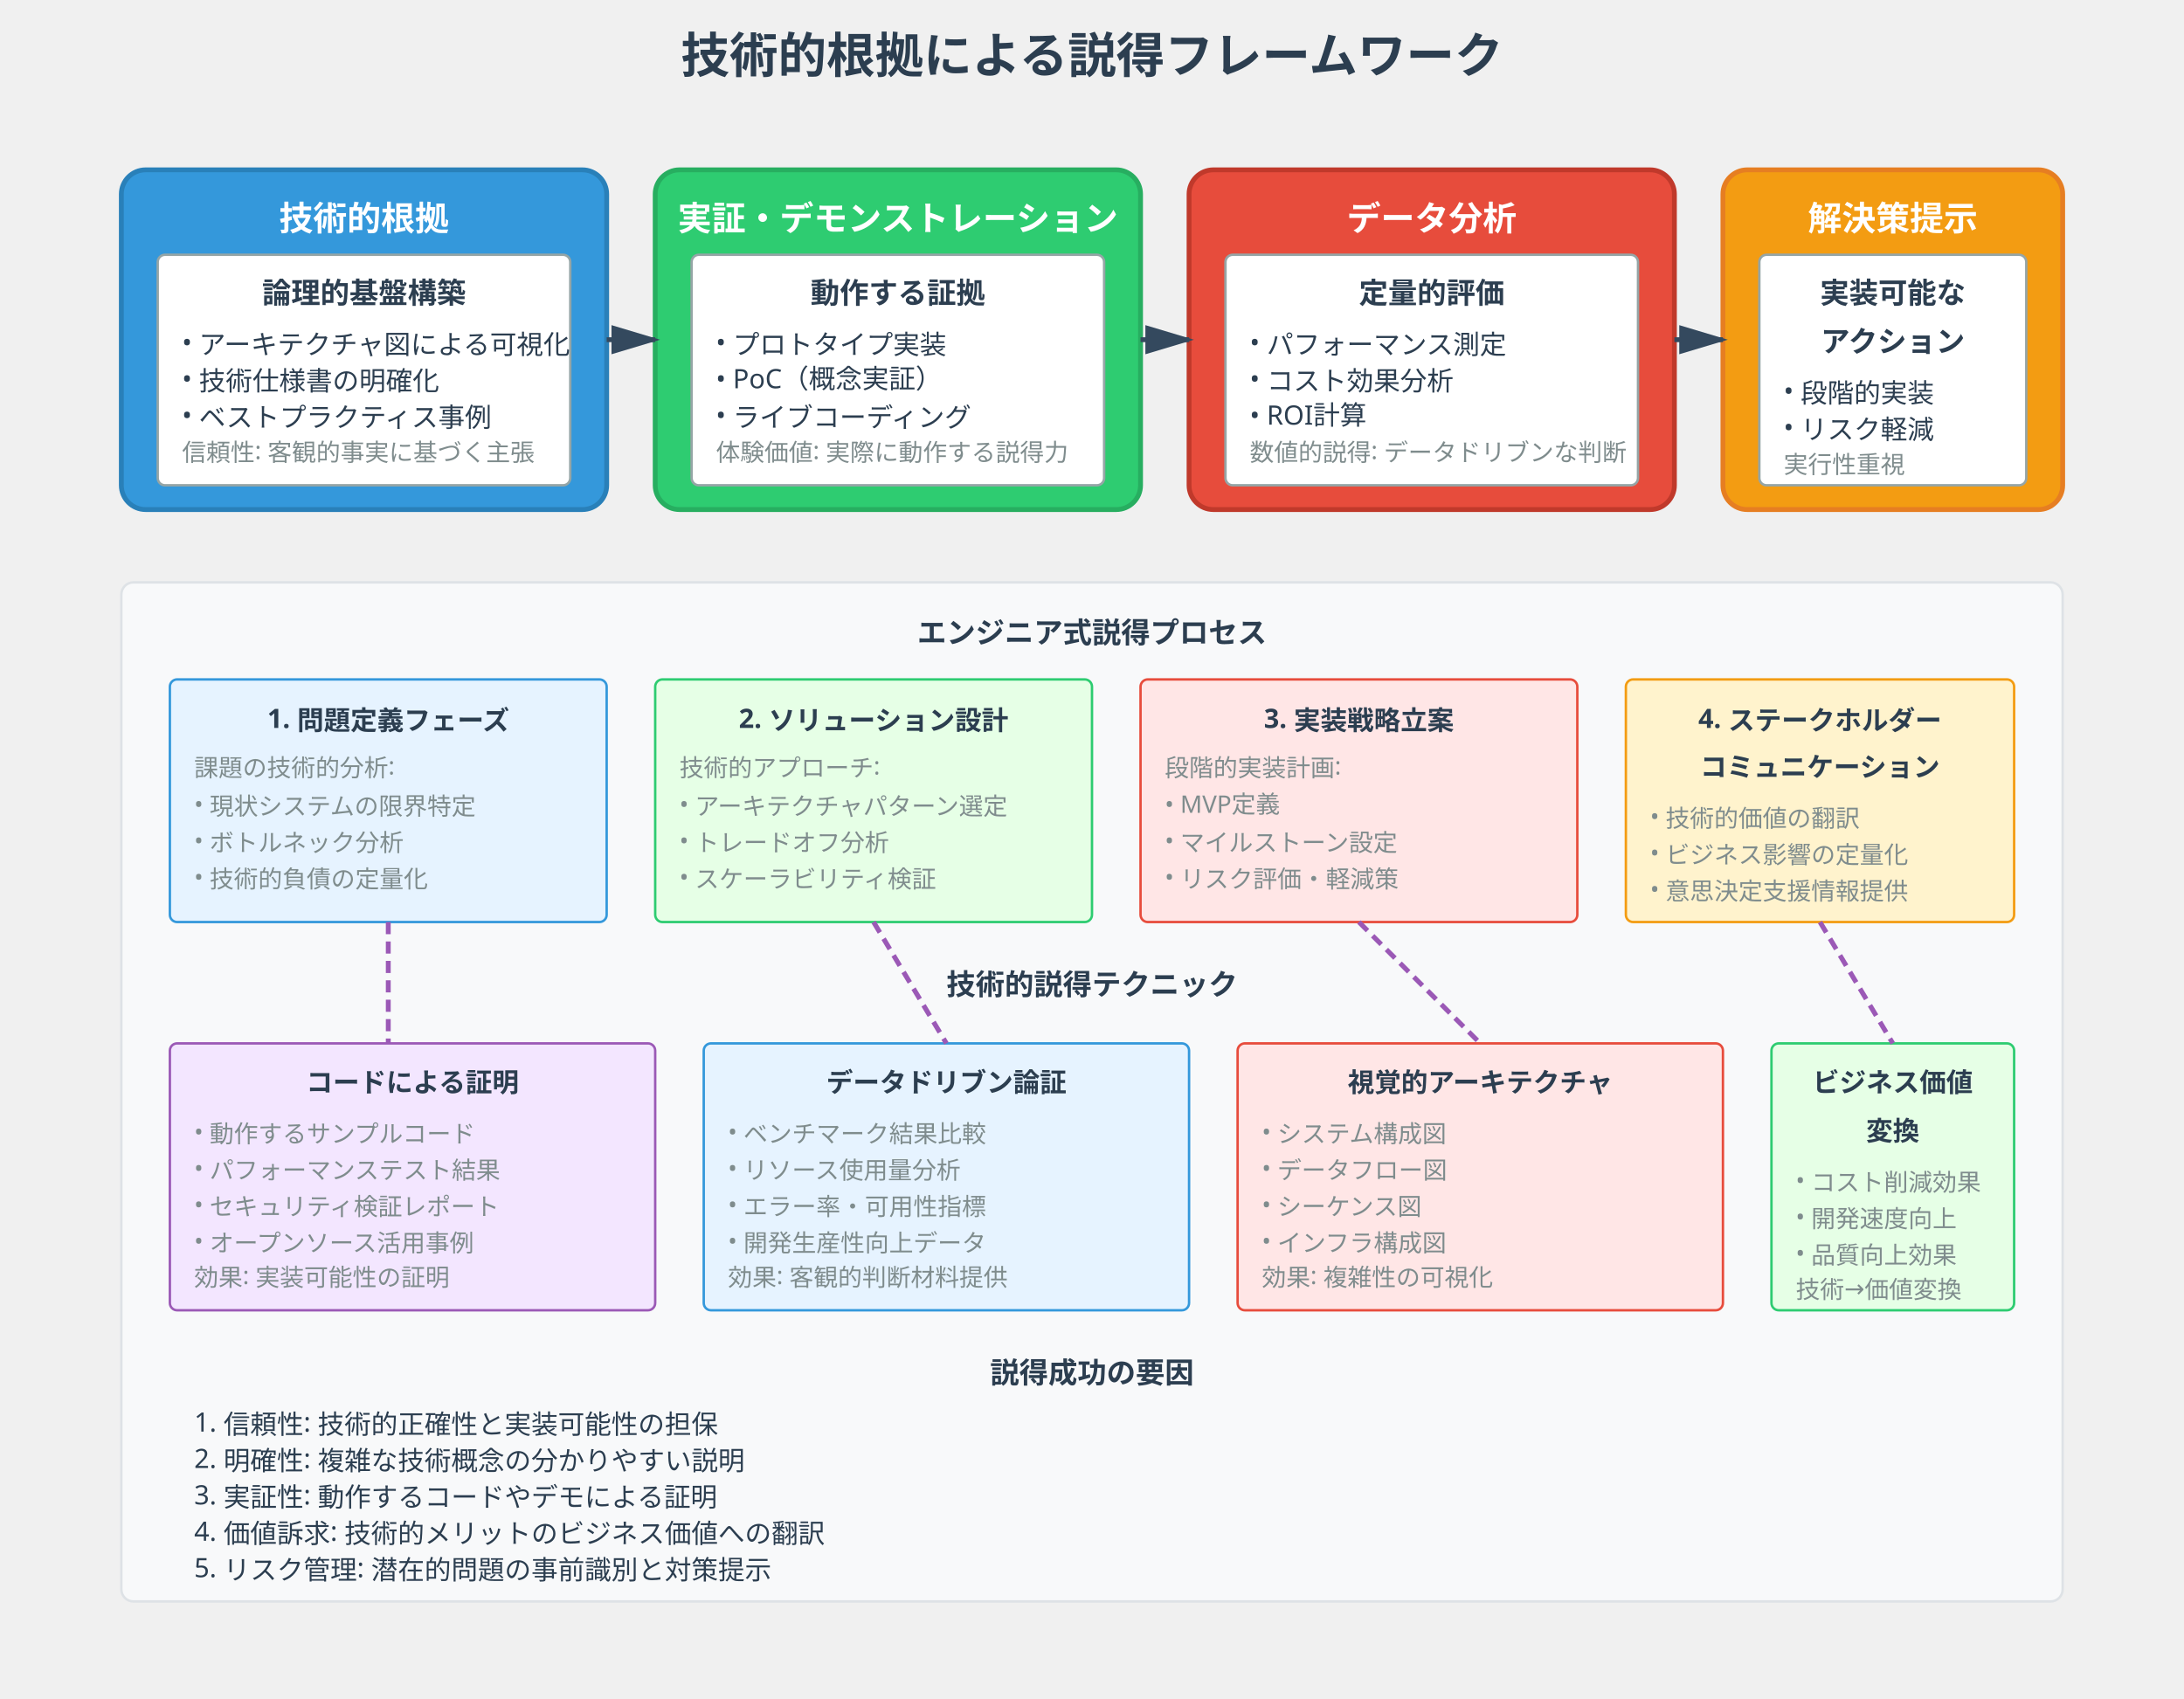
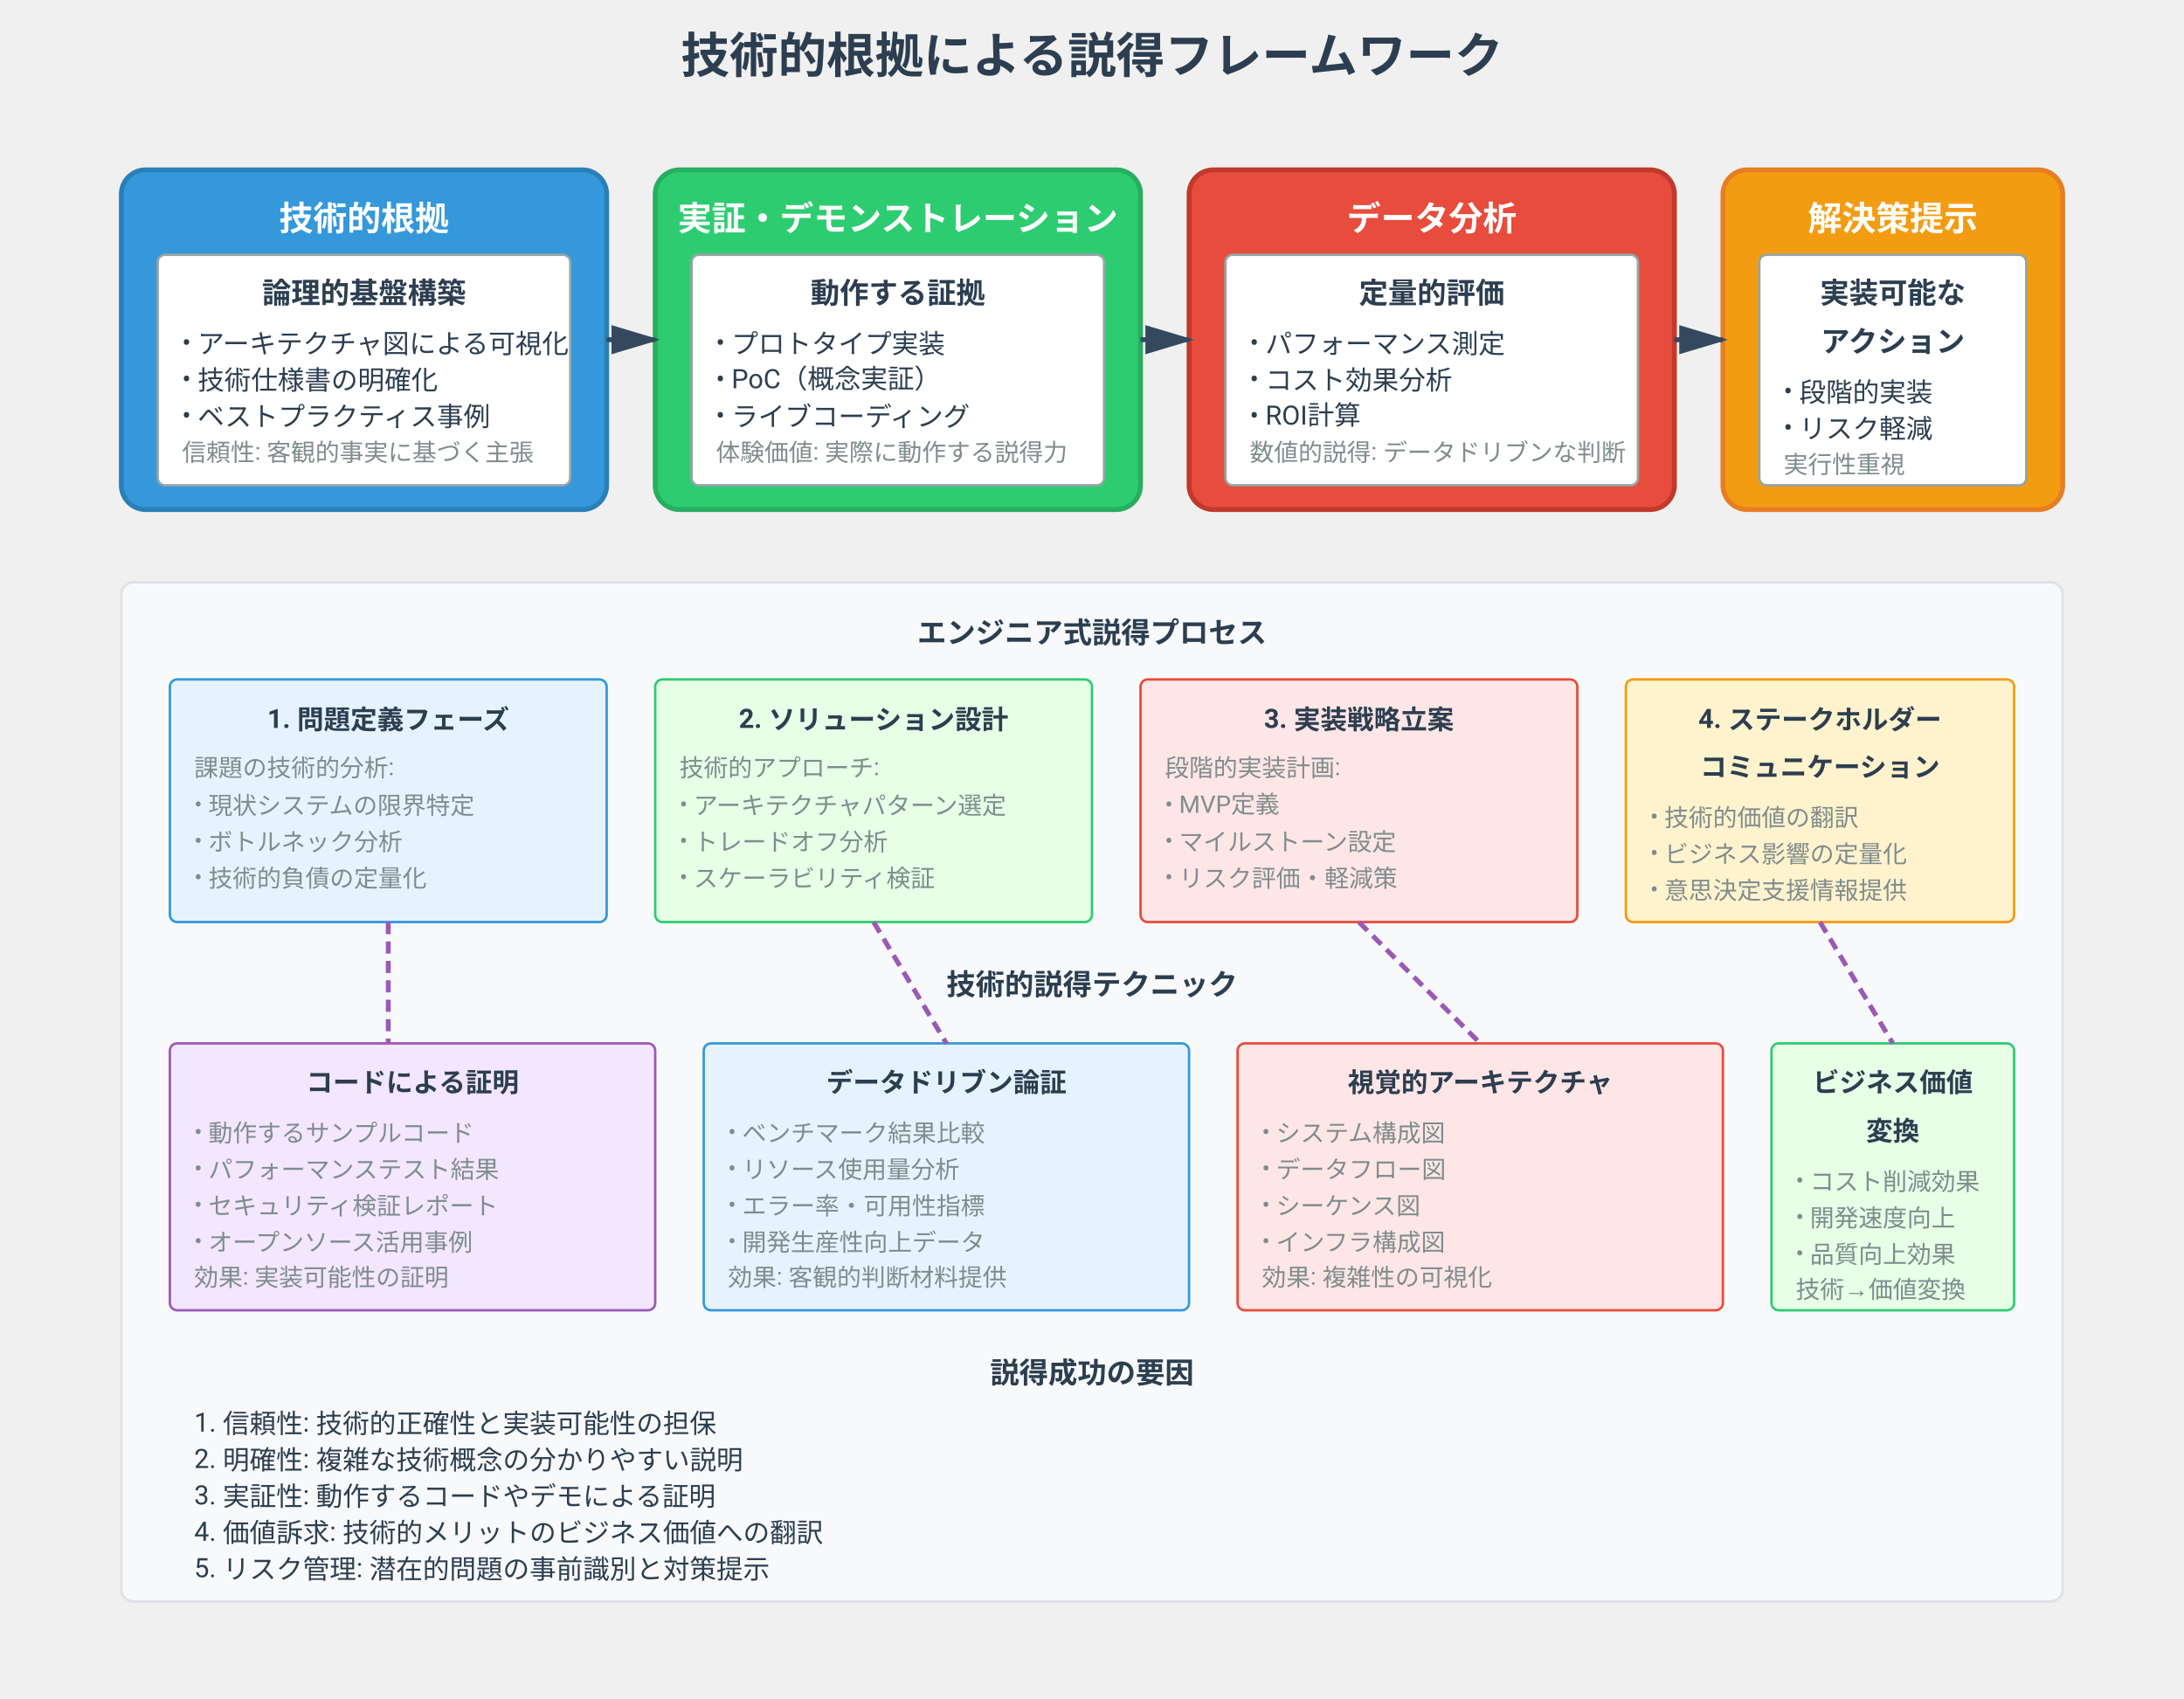
<svg xmlns="http://www.w3.org/2000/svg" width="900" height="700" viewBox="0 0 900 700">
  <defs>
    <style>
-       .title { font-family: 'Noto Sans JP', sans-serif; font-size: 20px; font-weight: bold; fill: #2c3e50; }
-       .layer-title { font-family: 'Noto Sans JP', sans-serif; font-size: 14px; font-weight: bold; fill: #fff; }
-       .component-title { font-family: 'Noto Sans JP', sans-serif; font-size: 12px; font-weight: bold; fill: #2c3e50; }
-       .text-content { font-family: 'Noto Sans JP', sans-serif; font-size: 11px; fill: #2c3e50; }
-       .small-text { font-family: 'Noto Sans JP', sans-serif; font-size: 10px; fill: #7f8c8d; }
+       .title { font-family: -apple-system, BlinkMacSystemFont, 'Segoe UI', Roboto, 'Helvetica Neue', Arial, 'Noto Sans', sans-serif, 'Apple Color Emoji', 'Segoe UI Emoji', 'Segoe UI Symbol', 'Noto Color Emoji'; font-size: 20px; font-weight: bold; fill: #2c3e50; }
+       .layer-title { font-family: -apple-system, BlinkMacSystemFont, 'Segoe UI', Roboto, 'Helvetica Neue', Arial, 'Noto Sans', sans-serif, 'Apple Color Emoji', 'Segoe UI Emoji', 'Segoe UI Symbol', 'Noto Color Emoji'; font-size: 14px; font-weight: bold; fill: #fff; }
+       .component-title { font-family: -apple-system, BlinkMacSystemFont, 'Segoe UI', Roboto, 'Helvetica Neue', Arial, 'Noto Sans', sans-serif, 'Apple Color Emoji', 'Segoe UI Emoji', 'Segoe UI Symbol', 'Noto Color Emoji'; font-size: 12px; font-weight: bold; fill: #2c3e50; }
+       .text-content { font-family: -apple-system, BlinkMacSystemFont, 'Segoe UI', Roboto, 'Helvetica Neue', Arial, 'Noto Sans', sans-serif, 'Apple Color Emoji', 'Segoe UI Emoji', 'Segoe UI Symbol', 'Noto Color Emoji'; font-size: 11px; fill: #2c3e50; }
+       .small-text { font-family: -apple-system, BlinkMacSystemFont, 'Segoe UI', Roboto, 'Helvetica Neue', Arial, 'Noto Sans', sans-serif, 'Apple Color Emoji', 'Segoe UI Emoji', 'Segoe UI Symbol', 'Noto Color Emoji'; font-size: 10px; fill: #7f8c8d; }
      .evidence-box { fill: #3498db; stroke: #2980b9; stroke-width: 2; }
      .demo-box { fill: #2ecc71; stroke: #27ae60; stroke-width: 2; }
      .data-box { fill: #e74c3c; stroke: #c0392b; stroke-width: 2; }
      .solution-box { fill: #f39c12; stroke: #e67e22; stroke-width: 2; }
      .component { fill: #fff; stroke: #95a5a6; stroke-width: 1; }
      .flow-arrow { stroke: #34495e; stroke-width: 2; fill: none; marker-end: url(#arrowhead); }
      .persuasion-line { stroke: #9b59b6; stroke-width: 2; stroke-dasharray: 5,3; fill: none; }
    </style>
    <marker id="arrowhead" markerWidth="10" markerHeight="10" refX="9" refY="3" orient="auto">
      <polygon points="0 0, 10 3, 0 6" fill="#34495e" />
    </marker>
  </defs>
  <text x="450" y="30" class="title" text-anchor="middle">技術的根拠による説得フレームワーク</text>
  <g id="evidence">
    <rect x="50" y="70" width="200" height="140" class="evidence-box" rx="10" />
    <text x="150" y="95" class="layer-title" text-anchor="middle">技術的根拠</text>
    <rect x="65" y="105" width="170" height="95" class="component" rx="3" />
    <text x="150" y="125" class="component-title" text-anchor="middle">論理的基盤構築</text>
    <text x="75" y="145" class="text-content">• アーキテクチャ図による可視化</text>
    <text x="75" y="160" class="text-content">• 技術仕様書の明確化</text>
    <text x="75" y="175" class="text-content">• ベストプラクティス事例</text>
    <text x="75" y="190" class="small-text">信頼性: 客観的事実に基づく主張</text>
  </g>
  <g id="demonstration">
    <rect x="270" y="70" width="200" height="140" class="demo-box" rx="10" />
    <text x="370" y="95" class="layer-title" text-anchor="middle">実証・デモンストレーション</text>
    <rect x="285" y="105" width="170" height="95" class="component" rx="3" />
    <text x="370" y="125" class="component-title" text-anchor="middle">動作する証拠</text>
    <text x="295" y="145" class="text-content">• プロトタイプ実装</text>
    <text x="295" y="160" class="text-content">• PoC（概念実証）</text>
    <text x="295" y="175" class="text-content">• ライブコーディング</text>
    <text x="295" y="190" class="small-text">体験価値: 実際に動作する説得力</text>
  </g>
  <g id="data">
    <rect x="490" y="70" width="200" height="140" class="data-box" rx="10" />
    <text x="590" y="95" class="layer-title" text-anchor="middle">データ分析</text>
    <rect x="505" y="105" width="170" height="95" class="component" rx="3" />
    <text x="590" y="125" class="component-title" text-anchor="middle">定量的評価</text>
    <text x="515" y="145" class="text-content">• パフォーマンス測定</text>
    <text x="515" y="160" class="text-content">• コスト効果分析</text>
    <text x="515" y="175" class="text-content">• ROI計算</text>
    <text x="515" y="190" class="small-text">数値的説得: データドリブンな判断</text>
  </g>
  <g id="solution">
    <rect x="710" y="70" width="140" height="140" class="solution-box" rx="10" />
    <text x="780" y="95" class="layer-title" text-anchor="middle">解決策提示</text>
    <rect x="725" y="105" width="110" height="95" class="component" rx="3" />
    <text x="780" y="125" class="component-title" text-anchor="middle">実装可能な</text>
    <text x="780" y="145" class="component-title" text-anchor="middle">アクション</text>
    <text x="735" y="165" class="text-content">• 段階的実装</text>
    <text x="735" y="180" class="text-content">• リスク軽減</text>
    <text x="735" y="195" class="small-text">実行性重視</text>
  </g>
  <path d="M 250 140 L 270 140" class="flow-arrow" />
  <path d="M 470 140 L 490 140" class="flow-arrow" />
  <path d="M 690 140 L 710 140" class="flow-arrow" />
  <g id="process">
    <rect x="50" y="240" width="800" height="420" fill="#f8f9fa" stroke="#dee2e6" stroke-width="1" rx="5" />
    <text x="450" y="265" class="component-title" text-anchor="middle">エンジニア式説得プロセス</text>
    <rect x="70" y="280" width="180" height="100" fill="#e6f3ff" stroke="#3498db" stroke-width="1" rx="3" />
    <text x="160" y="300" class="text-content" text-anchor="middle" font-weight="bold">1. 問題定義フェーズ</text>
    <text x="80" y="320" class="small-text">課題の技術的分析:</text>
    <text x="80" y="335" class="small-text">• 現状システムの限界特定</text>
    <text x="80" y="350" class="small-text">• ボトルネック分析</text>
    <text x="80" y="365" class="small-text">• 技術的負債の定量化</text>
    <rect x="270" y="280" width="180" height="100" fill="#e6ffe6" stroke="#2ecc71" stroke-width="1" rx="3" />
    <text x="360" y="300" class="text-content" text-anchor="middle" font-weight="bold">2. ソリューション設計</text>
    <text x="280" y="320" class="small-text">技術的アプローチ:</text>
    <text x="280" y="335" class="small-text">• アーキテクチャパターン選定</text>
    <text x="280" y="350" class="small-text">• トレードオフ分析</text>
    <text x="280" y="365" class="small-text">• スケーラビリティ検証</text>
    <rect x="470" y="280" width="180" height="100" fill="#ffe6e6" stroke="#e74c3c" stroke-width="1" rx="3" />
    <text x="560" y="300" class="text-content" text-anchor="middle" font-weight="bold">3. 実装戦略立案</text>
    <text x="480" y="320" class="small-text">段階的実装計画:</text>
    <text x="480" y="335" class="small-text">• MVP定義</text>
    <text x="480" y="350" class="small-text">• マイルストーン設定</text>
    <text x="480" y="365" class="small-text">• リスク評価・軽減策</text>
    <rect x="670" y="280" width="160" height="100" fill="#fff3cd" stroke="#f39c12" stroke-width="1" rx="3" />
    <text x="750" y="300" class="text-content" text-anchor="middle" font-weight="bold">4. ステークホルダー</text>
    <text x="750" y="320" class="text-content" text-anchor="middle" font-weight="bold">コミュニケーション</text>
    <text x="680" y="340" class="small-text">• 技術的価値の翻訳</text>
    <text x="680" y="355" class="small-text">• ビジネス影響の定量化</text>
    <text x="680" y="370" class="small-text">• 意思決定支援情報提供</text>
    <text x="450" y="410" class="component-title" text-anchor="middle">技術的説得テクニック</text>
    <rect x="70" y="430" width="200" height="110" fill="#f3e6ff" stroke="#9b59b6" stroke-width="1" rx="3" />
    <text x="170" y="450" class="text-content" text-anchor="middle" font-weight="bold">コードによる証明</text>
    <text x="80" y="470" class="small-text">• 動作するサンプルコード</text>
    <text x="80" y="485" class="small-text">• パフォーマンステスト結果</text>
    <text x="80" y="500" class="small-text">• セキュリティ検証レポート</text>
    <text x="80" y="515" class="small-text">• オープンソース活用事例</text>
    <text x="80" y="530" class="small-text">効果: 実装可能性の証明</text>
    <rect x="290" y="430" width="200" height="110" fill="#e6f3ff" stroke="#3498db" stroke-width="1" rx="3" />
    <text x="390" y="450" class="text-content" text-anchor="middle" font-weight="bold">データドリブン論証</text>
    <text x="300" y="470" class="small-text">• ベンチマーク結果比較</text>
    <text x="300" y="485" class="small-text">• リソース使用量分析</text>
    <text x="300" y="500" class="small-text">• エラー率・可用性指標</text>
    <text x="300" y="515" class="small-text">• 開発生産性向上データ</text>
    <text x="300" y="530" class="small-text">効果: 客観的判断材料提供</text>
    <rect x="510" y="430" width="200" height="110" fill="#ffe6e6" stroke="#e74c3c" stroke-width="1" rx="3" />
    <text x="610" y="450" class="text-content" text-anchor="middle" font-weight="bold">視覚的アーキテクチャ</text>
    <text x="520" y="470" class="small-text">• システム構成図</text>
    <text x="520" y="485" class="small-text">• データフロー図</text>
    <text x="520" y="500" class="small-text">• シーケンス図</text>
    <text x="520" y="515" class="small-text">• インフラ構成図</text>
    <text x="520" y="530" class="small-text">効果: 複雑性の可視化</text>
    <rect x="730" y="430" width="100" height="110" fill="#e6ffe6" stroke="#2ecc71" stroke-width="1" rx="3" />
    <text x="780" y="450" class="text-content" text-anchor="middle" font-weight="bold">ビジネス価値</text>
    <text x="780" y="470" class="text-content" text-anchor="middle" font-weight="bold">変換</text>
    <text x="740" y="490" class="small-text">• コスト削減効果</text>
    <text x="740" y="505" class="small-text">• 開発速度向上</text>
    <text x="740" y="520" class="small-text">• 品質向上効果</text>
    <text x="740" y="535" class="small-text">技術→価値変換</text>
    <text x="450" y="570" class="component-title" text-anchor="middle">説得成功の要因</text>
    <text x="80" y="590" class="text-content">1. 信頼性: 技術的正確性と実装可能性の担保</text>
    <text x="80" y="605" class="text-content">2. 明確性: 複雑な技術概念の分かりやすい説明</text>
    <text x="80" y="620" class="text-content">3. 実証性: 動作するコードやデモによる証明</text>
    <text x="80" y="635" class="text-content">4. 価値訴求: 技術的メリットのビジネス価値への翻訳</text>
    <text x="80" y="650" class="text-content">5. リスク管理: 潜在的問題の事前識別と対策提示</text>
  </g>
  <line x1="160" y1="380" x2="160" y2="430" class="persuasion-line" />
  <line x1="360" y1="380" x2="390" y2="430" class="persuasion-line" />
  <line x1="560" y1="380" x2="610" y2="430" class="persuasion-line" />
  <line x1="750" y1="380" x2="780" y2="430" class="persuasion-line" />
</svg>
